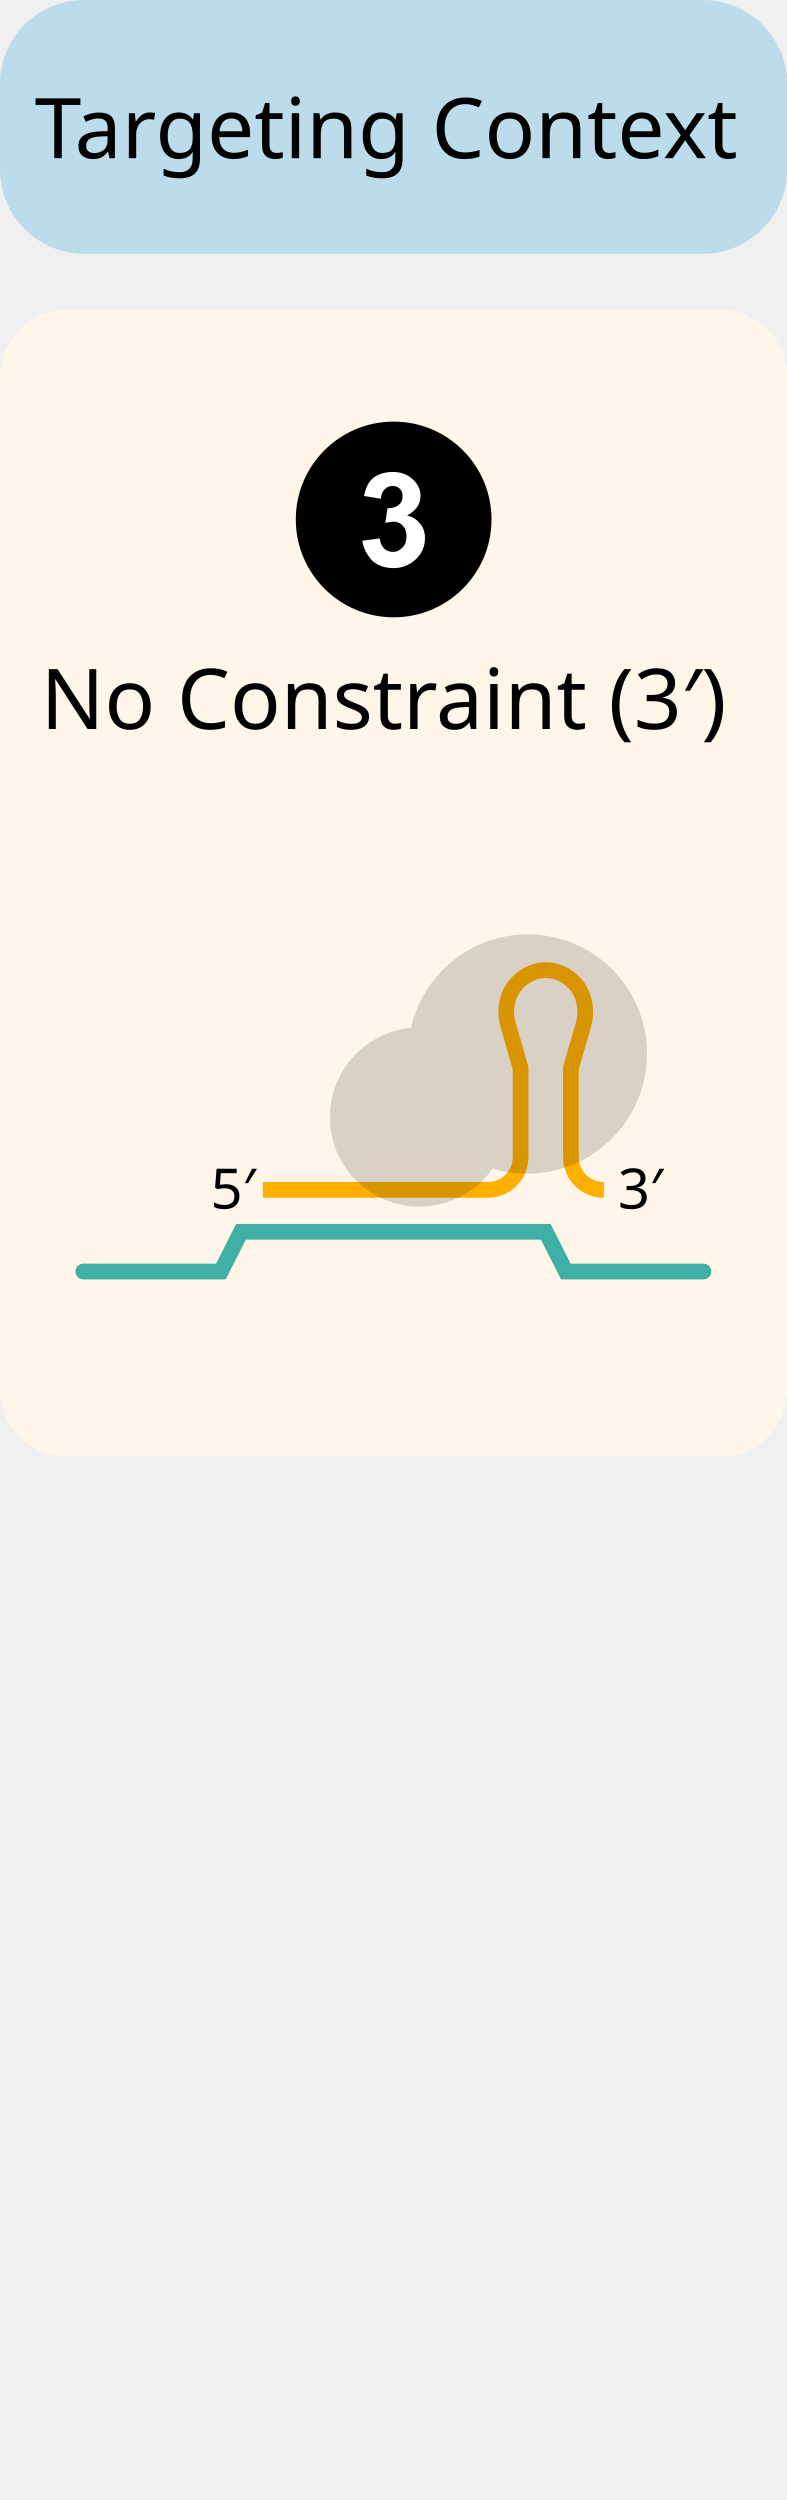
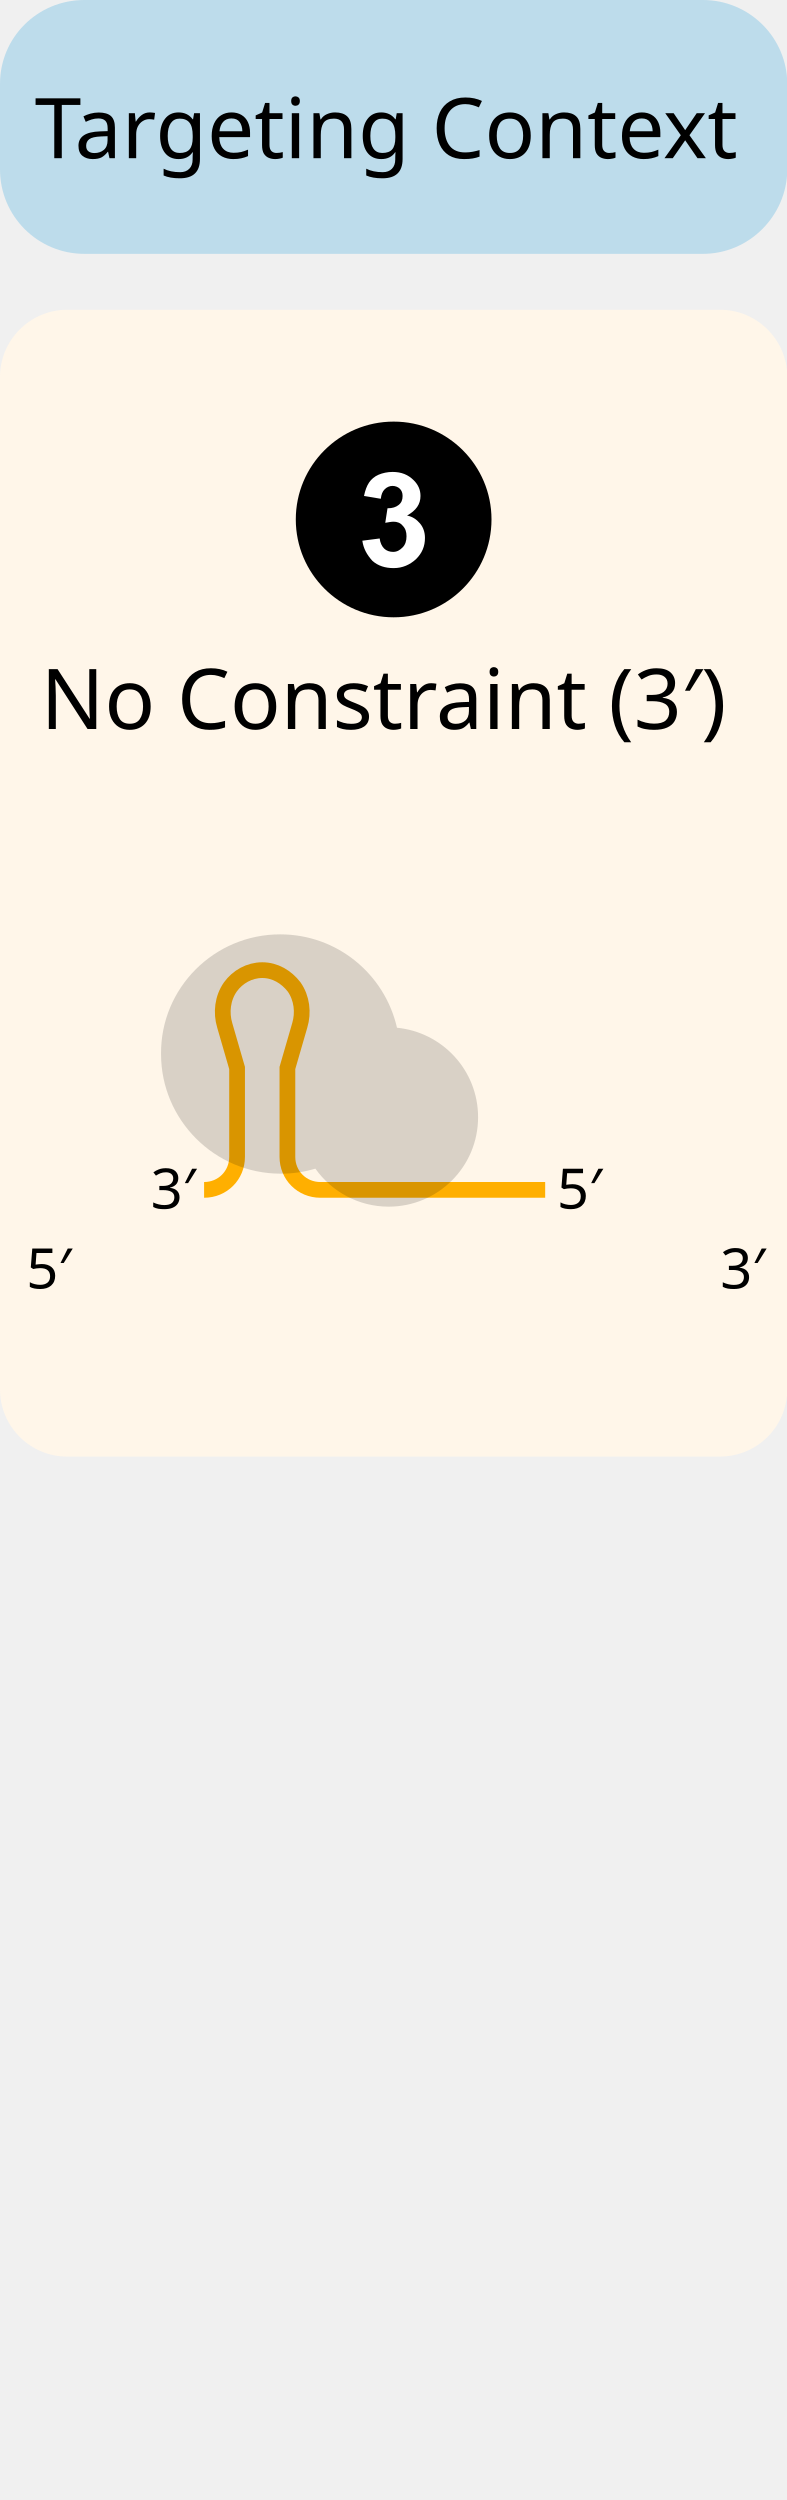
<svg xmlns="http://www.w3.org/2000/svg" xmlns:xlink="http://www.w3.org/1999/xlink" version="1.1" id="Layer_1" x="0px" y="0px" viewBox="0 0 140.7 447.1" style="enable-background:new 0 0 140.7 447.1;" xml:space="preserve">
  <style type="text/css">
	.st0{fill:none;}
	.st1{fill:#40AFA5;}
	.st2{fill:#FFF6E9;}
- 	.st3{fill:#31CAFD;}
- 	.st4{fill:#AAB8F1;}
- 	.st5{fill:#A2B8FF;}
- 	.st6{fill:#00CEDE;}
- 	.st7{fill:#FF0A00;}
- 	.st8{fill:#BEBEBE;}
- 	.st9{fill:#8F7F1D;}
- 	.st10{fill:#A17800;}
- 	.st11{fill:#FE1600;}
- 	.st12{fill:#C0BCBC;}
- 	.st13{fill:#CFB7BE;}
- 	.st14{fill:#BFBBC9;}
- 	.st15{fill:url(#SVGID_1_);}
- 	.st16{fill:#5857FF;}
- 	.st17{fill:#D31159;}
- 	.st18{fill:#FFAF00;}
- 	.st19{fill:#A09C9A;}
- 	.st20{fill:#006CDE;}
- 	.st21{fill:#6A6B7A;}
- 	.st22{fill:#D6BD0F;}
- 	.st23{fill:#A699AB;}
- 	.st24{fill:#0072BF;}
- 	.st25{fill:#80674E;}
- 	.st26{fill:#F2B300;}
- 	.st27{fill:#4DAAB8;}
- 	.st28{fill:#007B83;}
- 	.st29{fill:#D02A2A;}
- 	.st30{fill:#FFA5AF;}
- 	.st31{fill:#FFF7EA;}
- 	.st32{fill:#FFF7EB;}
- 	.st33{fill:#FFF6F5;}
- 	.st34{fill:#FCFCFC;}
- 	.st35{fill:#8B61FF;}
- 	.st36{fill:#007AFE;}
- 	.st37{fill:#0081DD;}
- 	.st38{fill:#65838D;}
- 	.st39{fill:#00FFB7;}
- 	.st40{fill:#F0DFA8;}
- 	.st41{fill:#FFD8C5;}
- 	.st42{fill:#89F0FF;}
- 	.st43{opacity:0.15;}
- 	.st44{fill:none;stroke:#FFAF00;stroke-width:2.256;stroke-miterlimit:10;}
- 	.st45{fill:none;stroke:#D31159;stroke-width:2.814;stroke-miterlimit:10;}
- 	.st46{fill:none;stroke:#5857FF;stroke-width:2.814;stroke-miterlimit:10;}
- 	.st47{fill:none;stroke:#D31159;stroke-width:2.814;stroke-linecap:round;stroke-miterlimit:10;}
- 	.st48{fill:none;stroke:#5857FF;stroke-width:2.814;stroke-linecap:round;stroke-miterlimit:10;}
- 	.st49{fill:none;stroke:#D31159;stroke-width:2.814;stroke-linecap:round;stroke-linejoin:round;stroke-miterlimit:10;}
- 	.st50{fill:none;stroke:#5857FF;stroke-width:2.814;stroke-linecap:round;stroke-linejoin:round;stroke-miterlimit:10;}
- 	.st51{stroke:#000000;stroke-width:1.492;stroke-miterlimit:10;}
- 	.st52{fill:#FFFFFF;}
- 	.st53{fill:none;stroke:#31CAFD;stroke-width:2.5;stroke-miterlimit:10;}
- 	.st54{fill:none;stroke:#FFAF00;stroke-width:2.5;stroke-miterlimit:10;}
- 	.st55{fill:none;stroke:#FF0A00;stroke-width:2.5;stroke-miterlimit:10;}
- 	.st56{fill:none;stroke:#00FFB7;stroke-width:2.5;stroke-miterlimit:10;}
- 	.st57{fill:none;stroke:#8B61FF;stroke-width:2.5;stroke-miterlimit:10;}
- 	.st58{fill:none;stroke:#BEBEBE;stroke-width:2.5;stroke-miterlimit:10;}
- 	.st59{fill:none;stroke:#FF0A00;stroke-width:4.5;stroke-miterlimit:10;}
- 	.st60{fill:none;stroke:#BEBEBE;stroke-width:4.5;stroke-miterlimit:10;}
- 	.st61{fill:none;stroke:#000000;stroke-width:2.5;stroke-miterlimit:10;}
- 	.st62{fill:#413F40;stroke:#003953;stroke-width:5.431579e-02;stroke-miterlimit:10;}
- 	.st63{fill:none;stroke:#D31159;stroke-width:2;stroke-miterlimit:10;}
- 	.st64{fill:none;stroke:#5857FF;stroke-width:2;stroke-miterlimit:10;}
- 	.st65{fill:none;stroke:#D31159;stroke-width:2;stroke-linecap:round;stroke-miterlimit:10;}
- 	.st66{fill:none;stroke:#5857FF;stroke-width:2;stroke-linecap:round;stroke-miterlimit:10;}
- 	.st67{fill:none;stroke:#D31159;stroke-width:2;stroke-linecap:round;stroke-linejoin:round;stroke-miterlimit:10;}
- 	.st68{fill:none;stroke:#5857FF;stroke-width:2;stroke-linecap:round;stroke-linejoin:round;stroke-miterlimit:10;}
- 	.st69{opacity:0.4;fill:none;stroke:#FFAF00;stroke-width:1.716;stroke-miterlimit:10;}
- 	.st70{fill:#BDDCEB;}
- 	.st71{opacity:0.5;fill:none;stroke:#FFAF00;stroke-width:2;stroke-miterlimit:10;}
- 	.st72{fill:none;stroke:url(#SVGID_00000108269582634243140720000010999301414589246874_);stroke-width:2;stroke-miterlimit:10;}
- 	.st73{fill:none;stroke:url(#SVGID_00000178200392687710386630000008314647011579429772_);stroke-width:2;stroke-miterlimit:10;}
- 	
- 		.st74{fill:none;stroke:url(#SVGID_00000064320818629446170810000016320534268297588112_);stroke-width:2;stroke-linecap:round;stroke-miterlimit:10;}
- 	
- 		.st75{fill:none;stroke:url(#SVGID_00000103243386384898331180000017604411110051250332_);stroke-width:2;stroke-linecap:round;stroke-linejoin:round;stroke-miterlimit:10;}
- 	.st76{fill:none;stroke:url(#SVGID_00000110460905266446407310000001620414723843903656_);stroke-width:2;stroke-miterlimit:10;}
- 	.st77{fill:none;stroke:url(#SVGID_00000067215303169871782050000001743009239265963913_);stroke-width:2;stroke-miterlimit:10;}
- 	
- 		.st78{fill:none;stroke:url(#SVGID_00000127754814301489252240000003731293492683778728_);stroke-width:2;stroke-linecap:round;stroke-miterlimit:10;}
- 	
- 		.st79{fill:none;stroke:url(#SVGID_00000037651728142935967300000004107499245950395297_);stroke-width:2;stroke-linecap:round;stroke-linejoin:round;stroke-miterlimit:10;}
- 	.st80{fill:none;stroke:url(#SVGID_00000089569618060885174020000013038348242172817806_);stroke-width:2;stroke-miterlimit:10;}
- 	.st81{fill:none;stroke:url(#SVGID_00000080184309376776663770000005054637154554460552_);stroke-width:2;stroke-miterlimit:10;}
- 	
- 		.st82{fill:none;stroke:url(#SVGID_00000164510993453652105930000017793342575897890444_);stroke-width:2;stroke-linecap:round;stroke-miterlimit:10;}
- 	
- 		.st83{fill:none;stroke:url(#SVGID_00000171686279649254550630000014389713677892518540_);stroke-width:2;stroke-linecap:round;stroke-linejoin:round;stroke-miterlimit:10;}
- 	.st84{fill:none;stroke:url(#SVGID_00000086652629986314263510000007539664184788330893_);stroke-width:2;stroke-miterlimit:10;}
- 	.st85{fill:none;stroke:url(#SVGID_00000024682333905972195450000009565323348919600532_);stroke-width:2;stroke-miterlimit:10;}
- 	
- 		.st86{fill:none;stroke:url(#SVGID_00000133531642657836500740000009228329392250512778_);stroke-width:2;stroke-linecap:round;stroke-miterlimit:10;}
- 	
- 		.st87{fill:none;stroke:url(#SVGID_00000157287830507317780280000016712792776836804509_);stroke-width:2;stroke-linecap:round;stroke-linejoin:round;stroke-miterlimit:10;}
- 	.st88{opacity:0.25;}
- 	.st89{fill:none;stroke:#003953;stroke-width:2;stroke-miterlimit:10;}
- 	.st90{fill:none;stroke:#003953;stroke-width:2;stroke-linecap:round;stroke-miterlimit:10;}
- 	.st91{fill:none;stroke:url(#SVGID_00000075882556777127267720000010040495425518069145_);stroke-width:2;stroke-miterlimit:10;}
- 	.st92{fill:none;stroke:url(#SVGID_00000049906995675757866800000011101973707987393180_);stroke-width:2;stroke-miterlimit:10;}
- 	
- 		.st93{fill:none;stroke:url(#SVGID_00000089558851139713937810000009414774458781031070_);stroke-width:2;stroke-linecap:round;stroke-miterlimit:10;}
- 	
- 		.st94{fill:none;stroke:url(#SVGID_00000116193501031447153000000003965505615657676712_);stroke-width:2;stroke-linecap:round;stroke-miterlimit:10;}
- 	.st95{fill:none;stroke:url(#SVGID_00000055689890762376837970000000257263501963032494_);stroke-width:2;stroke-miterlimit:10;}
- 	.st96{fill:none;stroke:url(#SVGID_00000070833028361497698310000010641402887731499448_);stroke-width:2;stroke-miterlimit:10;}
- 	
- 		.st97{fill:none;stroke:url(#SVGID_00000134937169431467842480000017875757497326019722_);stroke-width:2;stroke-linecap:round;stroke-miterlimit:10;}
- 	
- 		.st98{fill:none;stroke:url(#SVGID_00000119832509290796934760000006240148212097202859_);stroke-width:2;stroke-linecap:round;stroke-linejoin:round;stroke-miterlimit:10;}
- 	.st99{fill:none;stroke:url(#SVGID_00000124883728606197211620000016970210715157295796_);stroke-width:2;stroke-miterlimit:10;}
- 	.st100{fill:none;stroke:url(#SVGID_00000007411448032822750250000012579005683243822766_);stroke-width:2;stroke-miterlimit:10;}
- 	
- 		.st101{fill:none;stroke:url(#SVGID_00000125595665700387567810000014371102831695024285_);stroke-width:2;stroke-linecap:round;stroke-miterlimit:10;}
- 	
- 		.st102{fill:none;stroke:url(#SVGID_00000001661626746608811140000017871235678944136857_);stroke-width:2;stroke-linecap:round;stroke-linejoin:round;stroke-miterlimit:10;}
- 	.st103{fill:none;stroke:#FFAF00;stroke-width:2.814;stroke-miterlimit:10;}
- 	
- 		.st104{fill:none;stroke:url(#SVGID_00000162319495039094587770000006957007347156472224_);stroke-width:2.814;stroke-miterlimit:10;}
- 	
- 		.st105{fill:none;stroke:url(#SVGID_00000078016769308679664010000017608098925880852895_);stroke-width:2.814;stroke-linecap:round;stroke-miterlimit:10;}
- 	
- 		.st106{fill:none;stroke:url(#SVGID_00000174579008162116399660000013511285340060068755_);stroke-width:2.814;stroke-linecap:round;stroke-linejoin:round;stroke-miterlimit:10;}
- 	.st107{fill:none;stroke:#000000;stroke-width:3;stroke-miterlimit:10;}
- 	
- 		.st108{fill:none;stroke:url(#SVGID_00000159461246135026165450000016716672092360195752_);stroke-width:2.814;stroke-linecap:round;stroke-miterlimit:10;}
- 	
- 		.st109{fill:none;stroke:url(#SVGID_00000071556044911985747140000007334951628710645660_);stroke-width:2.814;stroke-miterlimit:10;}
- 	
- 		.st110{fill:none;stroke:url(#SVGID_00000038391406284578047260000017659809550007444648_);stroke-width:2.814;stroke-linecap:round;stroke-miterlimit:10;}
- 	
- 		.st111{fill:none;stroke:url(#SVGID_00000062185930379972598470000015999577058884625568_);stroke-width:2.814;stroke-linecap:round;stroke-linejoin:round;stroke-miterlimit:10;}
- 	
- 		.st112{fill:none;stroke:url(#SVGID_00000054972594546389941150000013139603880466663102_);stroke-width:2.814;stroke-miterlimit:10;}
- 	
- 		.st113{fill:none;stroke:url(#SVGID_00000104699548537085146440000001972068622704783006_);stroke-width:2.814;stroke-linecap:round;stroke-miterlimit:10;}
- 	
- 		.st114{fill:none;stroke:url(#SVGID_00000131331607593134786340000003156779957911562883_);stroke-width:2.814;stroke-linecap:round;stroke-linejoin:round;stroke-miterlimit:10;}
- 	.st115{fill:none;stroke:url(#SVGID_00000018938372527173862300000008248801704316631184_);stroke-width:2;stroke-miterlimit:10;}
- 	.st116{fill:none;stroke:url(#SVGID_00000160190325132399533380000015282584072586587059_);stroke-width:2;stroke-miterlimit:10;}
- 	
- 		.st117{fill:none;stroke:url(#SVGID_00000160895173286491776530000008948491904015002501_);stroke-width:2;stroke-linecap:round;stroke-miterlimit:10;}
- 	
- 		.st118{fill:none;stroke:url(#SVGID_00000121265538101723740580000016858058550380959914_);stroke-width:2;stroke-linecap:round;stroke-miterlimit:10;}
- 	.st119{fill:none;stroke:url(#SVGID_00000157300662162473085980000003644684053759332772_);stroke-width:2;stroke-miterlimit:10;}
- 	.st120{fill:none;stroke:url(#SVGID_00000088825051076740118810000004317593790668067238_);stroke-width:2;stroke-miterlimit:10;}
- 	
- 		.st121{fill:none;stroke:url(#SVGID_00000127010675245096661910000005152326431553959578_);stroke-width:2;stroke-linecap:round;stroke-miterlimit:10;}
- 	
- 		.st122{fill:none;stroke:url(#SVGID_00000101083415977976949440000017550389787415943840_);stroke-width:2;stroke-linecap:round;stroke-miterlimit:10;}
- 	.st123{fill:none;stroke:url(#SVGID_00000096739710783628210720000006991319757790268046_);stroke-width:2;stroke-miterlimit:10;}
- 	.st124{fill:none;stroke:url(#SVGID_00000119085886104951066610000016439593545595011977_);stroke-width:2;stroke-miterlimit:10;}
- 	
- 		.st125{fill:none;stroke:url(#SVGID_00000047018923533447685910000010482191206632395661_);stroke-width:2;stroke-linecap:round;stroke-miterlimit:10;}
- 	
- 		.st126{fill:none;stroke:url(#SVGID_00000103233143141454439560000017219657859701340853_);stroke-width:2;stroke-linecap:round;stroke-linejoin:round;stroke-miterlimit:10;}
- 	.st127{fill:none;stroke:url(#SVGID_00000178199291717901249230000000386948585313805235_);stroke-width:2;stroke-miterlimit:10;}
- 	.st128{fill:none;stroke:url(#SVGID_00000021085198660108903170000007108613828738986386_);stroke-width:2;stroke-miterlimit:10;}
- 	
- 		.st129{fill:none;stroke:url(#SVGID_00000031206807558764913200000002025947680592661376_);stroke-width:2;stroke-linecap:round;stroke-miterlimit:10;}
- 	
- 		.st130{fill:none;stroke:url(#SVGID_00000165221173754517403980000013448756190528293048_);stroke-width:2;stroke-linecap:round;stroke-linejoin:round;stroke-miterlimit:10;}
- 	.st131{fill:none;stroke:url(#SVGID_00000054235351290947112330000015953802654439412157_);stroke-width:2;stroke-miterlimit:10;}
- 	.st132{fill:none;stroke:url(#SVGID_00000047772312302857167590000005992045837966812351_);stroke-width:2;stroke-miterlimit:10;}
- 	
- 		.st133{fill:none;stroke:url(#SVGID_00000041277312957608580080000011201638038818882482_);stroke-width:2;stroke-linecap:round;stroke-miterlimit:10;}
- 	
- 		.st134{fill:none;stroke:url(#SVGID_00000003097671310836498640000005217370102273948549_);stroke-width:2;stroke-linecap:round;stroke-linejoin:round;stroke-miterlimit:10;}
- 	.st135{fill:none;stroke:url(#SVGID_00000124873529079813556890000011140519836387998872_);stroke-width:2;stroke-miterlimit:10;}
- 	.st136{fill:none;stroke:url(#SVGID_00000026152987288771781680000001711874449614896043_);stroke-width:2;stroke-miterlimit:10;}
- 	
- 		.st137{fill:none;stroke:url(#SVGID_00000062179346512603794780000007174105057173365430_);stroke-width:2;stroke-linecap:round;stroke-miterlimit:10;}
- 	
- 		.st138{fill:none;stroke:url(#SVGID_00000083083323299825976900000000149756273947186572_);stroke-width:2;stroke-linecap:round;stroke-linejoin:round;stroke-miterlimit:10;}
- 	.st139{fill:none;stroke:url(#SVGID_00000025407717012506950370000008716891738120450730_);stroke-width:2;stroke-miterlimit:10;}
- 	.st140{fill:none;stroke:url(#SVGID_00000036942992308268451720000018441347352596491655_);stroke-width:2;stroke-miterlimit:10;}
- 	
- 		.st141{fill:none;stroke:url(#SVGID_00000165219502966043572760000001330999654793979791_);stroke-width:2;stroke-linecap:round;stroke-miterlimit:10;}
- 	
- 		.st142{fill:none;stroke:url(#SVGID_00000018930747305820434150000016380950588621690792_);stroke-width:2;stroke-linecap:round;stroke-linejoin:round;stroke-miterlimit:10;}
- 	.st143{fill:none;stroke:url(#SVGID_00000067947849687726497740000002833439170773375616_);stroke-width:2;stroke-miterlimit:10;}
- 	.st144{fill:none;stroke:url(#SVGID_00000142862867525090883680000010391316018081283728_);stroke-width:2;stroke-miterlimit:10;}
- 	
- 		.st145{fill:none;stroke:url(#SVGID_00000108999281309520853640000002036769954383428235_);stroke-width:2;stroke-linecap:round;stroke-miterlimit:10;}
- 	
- 		.st146{fill:none;stroke:url(#SVGID_00000032622761432376158710000016300570626299739521_);stroke-width:2;stroke-linecap:round;stroke-linejoin:round;stroke-miterlimit:10;}
- 	
- 		.st147{fill:none;stroke:url(#SVGID_00000128455781967501644100000011884081973266911368_);stroke-width:2.814;stroke-miterlimit:10;}
- 	
- 		.st148{fill:none;stroke:url(#SVGID_00000149367339127752894350000017685611526276943747_);stroke-width:2.814;stroke-linecap:round;stroke-miterlimit:10;}
- 	
- 		.st149{fill:none;stroke:url(#SVGID_00000117666450778796971130000014034989497948424330_);stroke-width:2.814;stroke-linecap:round;stroke-linejoin:round;stroke-miterlimit:10;}
- 	
- 		.st150{fill:none;stroke:url(#SVGID_00000118365666179449038190000013832752806653724313_);stroke-width:2.814;stroke-linecap:round;stroke-miterlimit:10;}
- 	.st151{font-family:'Arial-BoldMT';}
- 	.st152{font-size:15px;}
- 	.st153{font-size:10px;}
- 	
- 		.st154{fill:none;stroke:url(#SVGID_00000054974082176496548160000008971379934569291939_);stroke-width:2.814;stroke-linecap:round;stroke-miterlimit:10;}
- 	
- 		.st155{fill:none;stroke:url(#SVGID_00000058554182363308042620000014714618260936119229_);stroke-width:2.814;stroke-miterlimit:10;}
- 	
- 		.st156{fill:none;stroke:url(#SVGID_00000064316899604763623810000015209069032403462299_);stroke-width:2.814;stroke-linecap:round;stroke-miterlimit:10;}
- 	
- 		.st157{fill:none;stroke:url(#SVGID_00000060715402268886835710000017521106085529461170_);stroke-width:2.814;stroke-linecap:round;stroke-linejoin:round;stroke-miterlimit:10;}
- 	
- 		.st158{fill:none;stroke:url(#SVGID_00000019670986412267073760000017981652215625354377_);stroke-width:2.814;stroke-miterlimit:10;}
- 	
- 		.st159{fill:none;stroke:url(#SVGID_00000150820106860468273830000016243873822667684031_);stroke-width:2.814;stroke-linecap:round;stroke-miterlimit:10;}
- 	
- 		.st160{fill:none;stroke:url(#SVGID_00000062179265738171921390000015449895575517978529_);stroke-width:2.814;stroke-linecap:round;stroke-linejoin:round;stroke-miterlimit:10;}
- 	
- 		.st161{fill:none;stroke:url(#SVGID_00000118391603207671319860000015239947170410077323_);stroke-width:2.814;stroke-miterlimit:10;}
- 	
- 		.st162{fill:none;stroke:url(#SVGID_00000129172518476026374490000005277921009101452977_);stroke-width:2.814;stroke-linecap:round;stroke-miterlimit:10;}
- 	
- 		.st163{fill:none;stroke:url(#SVGID_00000007398353814581123470000017721905769885640622_);stroke-width:2.814;stroke-linecap:round;stroke-linejoin:round;stroke-miterlimit:10;}
- 	
- 		.st164{fill:none;stroke:url(#SVGID_00000170987786864809667980000000086778543098550953_);stroke-width:2.814;stroke-miterlimit:10;}
- 	
- 		.st165{fill:none;stroke:url(#SVGID_00000147910652894849861680000018441422711938576570_);stroke-width:2.814;stroke-linecap:round;stroke-miterlimit:10;}
- 	
- 		.st166{fill:none;stroke:url(#SVGID_00000016051219039405678420000006225024889819490239_);stroke-width:2.814;stroke-linecap:round;stroke-linejoin:round;stroke-miterlimit:10;}
- 	.st167{fill:#292D39;}
+ 	.st3{font-family:'Arial-BoldMT';}
+ 	.st4{font-size:15px;}
+ 	.st5{fill:#FFFFFF;}
+ 	.st6{font-size:10px;}
+ 	.st7{fill:none;stroke:#FFAF00;stroke-width:2.814;stroke-miterlimit:10;}
+ 	.st8{opacity:0.15;}
+ 	.st9{fill:none;stroke:url(#SVGID_2_);stroke-width:2.814;stroke-miterlimit:10;}
+ 	.st10{fill:none;stroke:url(#SVGID_3_);stroke-width:2.814;stroke-linecap:round;stroke-miterlimit:10;}
+ 	.st11{fill:none;stroke:url(#SVGID_4_);stroke-width:2.814;stroke-linecap:round;stroke-linejoin:round;stroke-miterlimit:10;}
+ 	.st12{fill:#BDDCEB;}
</style>
-   <pattern x="-1563.1" y="285" width="47.6" height="47.6" patternUnits="userSpaceOnUse" id="New_Pattern_Swatch_6" viewBox="0 -47.6 47.6 47.6" style="overflow:visible;">
+   <pattern y="447.1" width="47.6" height="47.6" patternUnits="userSpaceOnUse" id="SVGID_0000007368490149582591226" viewBox="0 -47.6 47.6 47.6" style="overflow:visible;">
    <g>
      <rect y="-47.6" class="st0" width="47.6" height="47.6" />
-       <rect y="-47.6" class="st1" width="47.6" height="47.6" />
+       <g>
+         <rect y="-47.6" class="st0" width="47.6" height="47.6" />
+         <rect y="-47.6" class="st1" width="47.6" height="47.6" />
+       </g>
+     </g>
+   </pattern>
+   <pattern y="447.1" width="47.6" height="47.6" patternUnits="userSpaceOnUse" id="SVGID_1_" viewBox="0 -47.6 47.6 47.6" style="overflow:visible;">
+     <g>
+       <rect y="-47.6" class="st0" width="47.6" height="47.6" />
+       <g>
+         <rect y="-47.6" class="st0" width="47.6" height="47.6" />
+         <rect y="-47.6" class="st1" width="47.6" height="47.6" />
+       </g>
    </g>
  </pattern>
  <g>
    <path class="st2" d="M128.7,260.5H12c-6.6,0-12-5.4-12-12V67.4c0-6.6,5.4-12,12-12h116.8c6.6,0,12,5.4,12,12v181.2   C140.7,255.2,135.4,260.5,128.7,260.5z" />
    <g>
-       <text transform="matrix(1 0 0 1 7.2781 130.3698)" class="st151 st152">No Constraint (3′)</text>
+       <text transform="matrix(1 0 0 1 7.2781 130.3698)" class="st3 st4">No Constraint (3′)</text>
+     </g>
+     <g>
+       <circle cx="70.4" cy="92.9" r="17.5" />
+       <path class="st5" d="M64.8,96.7l3.1-0.4c0.1,0.8,0.4,1.4,0.8,1.8s1,0.6,1.6,0.6c0.7,0,1.2-0.3,1.7-0.8s0.7-1.2,0.7-2    S72.5,94.5,72,94c-0.4-0.5-1-0.7-1.6-0.7c-0.4,0-0.9,0.1-1.5,0.2l0.4-2.6c0.9,0,1.5-0.2,2-0.6s0.7-0.9,0.7-1.6    c0-0.6-0.2-1-0.5-1.3s-0.8-0.5-1.3-0.5s-1,0.2-1.4,0.6s-0.6,0.9-0.7,1.7l-3-0.5c0.2-1,0.5-1.8,0.9-2.4s1-1.1,1.7-1.4    s1.6-0.5,2.5-0.5c1.6,0,2.8,0.5,3.8,1.5c0.8,0.8,1.2,1.7,1.2,2.8c0,1.5-0.8,2.6-2.4,3.5c1,0.2,1.7,0.7,2.3,1.4    c0.6,0.7,0.9,1.6,0.9,2.6c0,1.5-0.5,2.7-1.6,3.8c-1.1,1-2.4,1.6-4,1.6c-1.5,0-2.8-0.4-3.8-1.3C65.6,99.2,65,98.1,64.8,96.7z" />
    </g>
    <g>
      <g>
-         <g>
-           <text transform="matrix(1 0 0 1 37.6727 216.1549)" class="st151 st153">5′</text>
-         </g>
-         <g>
-           <text transform="matrix(1 0 0 1 110.5113 216.1549)" class="st151 st153">3′</text>
-         </g>
-         <path class="st103" d="M108,212.8c-3.3,0-5.9-2.6-5.9-5.9V191l2.2-7.6c0.7-2.3,0.4-4.9-1-6.9c-1.3-1.8-3.4-3-5.7-3h0     c-2.3,0-4.3,1.2-5.7,3c-1.4,2-1.7,4.6-1,6.9l2.2,7.6v15.9c0,3.3-2.6,5.9-5.9,5.9H47" />
-         <g class="st43">
-           <path d="M94.4,167.1c-10.2,0-18.7,7.1-20.9,16.7c-8.1,0.8-14.5,7.6-14.5,16c0,8.9,7.2,16,16,16c5.4,0,10.2-2.7,13.1-6.8      c2,0.6,4,0.9,6.2,0.9c11.8,0,21.4-9.6,21.4-21.4C115.8,176.7,106.2,167.1,94.4,167.1z" />
+         <text transform="matrix(1 0 0 1 99.6126 216.1549)" class="st3 st6">5′</text>
+         <text transform="matrix(1 0 0 1 26.9485 216.1549)" class="st3 st6">3′</text>
+         <path class="st7" d="M97.5,212.8H57.3c-3.3,0-5.9-2.6-5.9-5.9l0-15.9l2.2-7.6c0.7-2.3,0.4-4.9-1-6.9c-1.4-1.8-3.4-3-5.7-3l0,0     c-2.3,0-4.4,1.2-5.7,3c-1.4,2-1.7,4.6-1,6.9l2.2,7.6l0,15.9c0,3.3-2.6,5.9-5.9,5.9" />
+         <g class="st8">
+           <path d="M28.8,188.5c0,11.8,9.6,21.4,21.4,21.4c2.2,0,4.2-0.3,6.2-0.9c2.9,4.1,7.7,6.8,13.1,6.8c8.8,0,16-7.1,16-16      c0-8.4-6.4-15.2-14.5-16c-2.2-9.6-10.7-16.7-20.9-16.7C38.3,167.1,28.7,176.7,28.8,188.5z" />
        </g>
      </g>
-       <pattern id="SVGID_1_" xlink:href="#New_Pattern_Swatch_6" patternTransform="matrix(1 0 0 1 -71.8363 15.7747)">
+       <pattern id="SVGID_2_" xlink:href="#SVGID_1_" patternTransform="matrix(-1 0 0 -1 -14710.484 -16849.775)">
		</pattern>
-       <polyline style="fill:none;stroke:url(#SVGID_1_);stroke-width:2.814;stroke-linecap:round;stroke-miterlimit:10;" points="    14.9,227.4 39.5,227.4 43.1,220.3 43.1,220.3 97.6,220.3 97.6,220.3 101.2,227.4 125.8,227.4   " />
-     </g>
-     <g>
-       <circle cx="70.4" cy="92.9" r="17.5" />
-       <path class="st52" d="M64.8,96.7l3.1-0.4c0.1,0.8,0.4,1.4,0.8,1.8c0.4,0.4,1,0.6,1.6,0.6c0.7,0,1.2-0.3,1.7-0.8    c0.5-0.5,0.7-1.2,0.7-2c0-0.8-0.2-1.4-0.7-1.9c-0.4-0.5-1-0.7-1.6-0.7c-0.4,0-0.9,0.1-1.5,0.2l0.4-2.6c0.9,0,1.5-0.2,2-0.6    c0.5-0.4,0.7-0.9,0.7-1.6c0-0.6-0.2-1-0.5-1.3c-0.3-0.3-0.8-0.5-1.3-0.5c-0.5,0-1,0.2-1.4,0.6c-0.4,0.4-0.6,0.9-0.7,1.7l-3-0.5    c0.2-1,0.5-1.8,0.9-2.4c0.4-0.6,1-1.1,1.7-1.4c0.7-0.3,1.6-0.5,2.5-0.5c1.6,0,2.8,0.5,3.8,1.5c0.8,0.8,1.2,1.7,1.2,2.8    c0,1.5-0.8,2.6-2.4,3.5c1,0.2,1.7,0.7,2.3,1.4c0.6,0.7,0.9,1.6,0.9,2.6c0,1.5-0.5,2.7-1.6,3.8c-1.1,1-2.4,1.6-4,1.6    c-1.5,0-2.8-0.4-3.8-1.3C65.6,99.2,65,98.1,64.8,96.7z" />
+       <polyline class="st9" points="14.9,227.4 39.5,227.4 43.1,220.3 43.1,220.3 97.6,220.3 97.6,220.3 101.2,227.4 125.8,227.4   " />
+       <pattern id="SVGID_3_" xlink:href="#SVGID_0000007368490149582591226" patternTransform="matrix(-1 0 0 -1 -14710.484 -16849.775)">
+ 		</pattern>
+       <polyline class="st10" points="97.6,220.3 101.2,227.4 125.8,227.4   " />
+       <pattern id="SVGID_4_" xlink:href="#SVGID_0000007368490149582591226" patternTransform="matrix(-1 0 0 -1 -14710.484 -16849.775)">
+ 		</pattern>
+       <polyline class="st11" points="14.9,227.4 39.5,227.4 43.1,220.3   " />
    </g>
  </g>
  <g>
-     <path class="st70" d="M125.7,45.4H15.1C6.7,45.4,0,38.6,0,30.3l0-15.3C0,6.7,6.7,0,15.1,0l110.6,0c8.3,0,15.1,6.7,15.1,15.1v15.3   C140.7,38.6,134,45.4,125.7,45.4z" />
+     <path class="st12" d="M125.7,45.4H15.1C6.7,45.4,0,38.6,0,30.3V15C0,6.7,6.7,0,15.1,0h110.6c8.3,0,15.1,6.7,15.1,15.1v15.3   C140.7,38.6,134,45.4,125.7,45.4z" />
    <g>
-       <text transform="matrix(1 0 0 1 6.2058 28.2935)" class="st151 st152">Targeting Context</text>
+       <text transform="matrix(1 0 0 1 6.2058 28.2935)" class="st3 st4">Targeting Context</text>
    </g>
  </g>
+   <text transform="matrix(1 0 0 1 4.7105 230.4341)" class="st3 st6">5′</text>
+   <text transform="matrix(1 0 0 1 128.8097 230.4341)" class="st3 st6">3′</text>
</svg>
